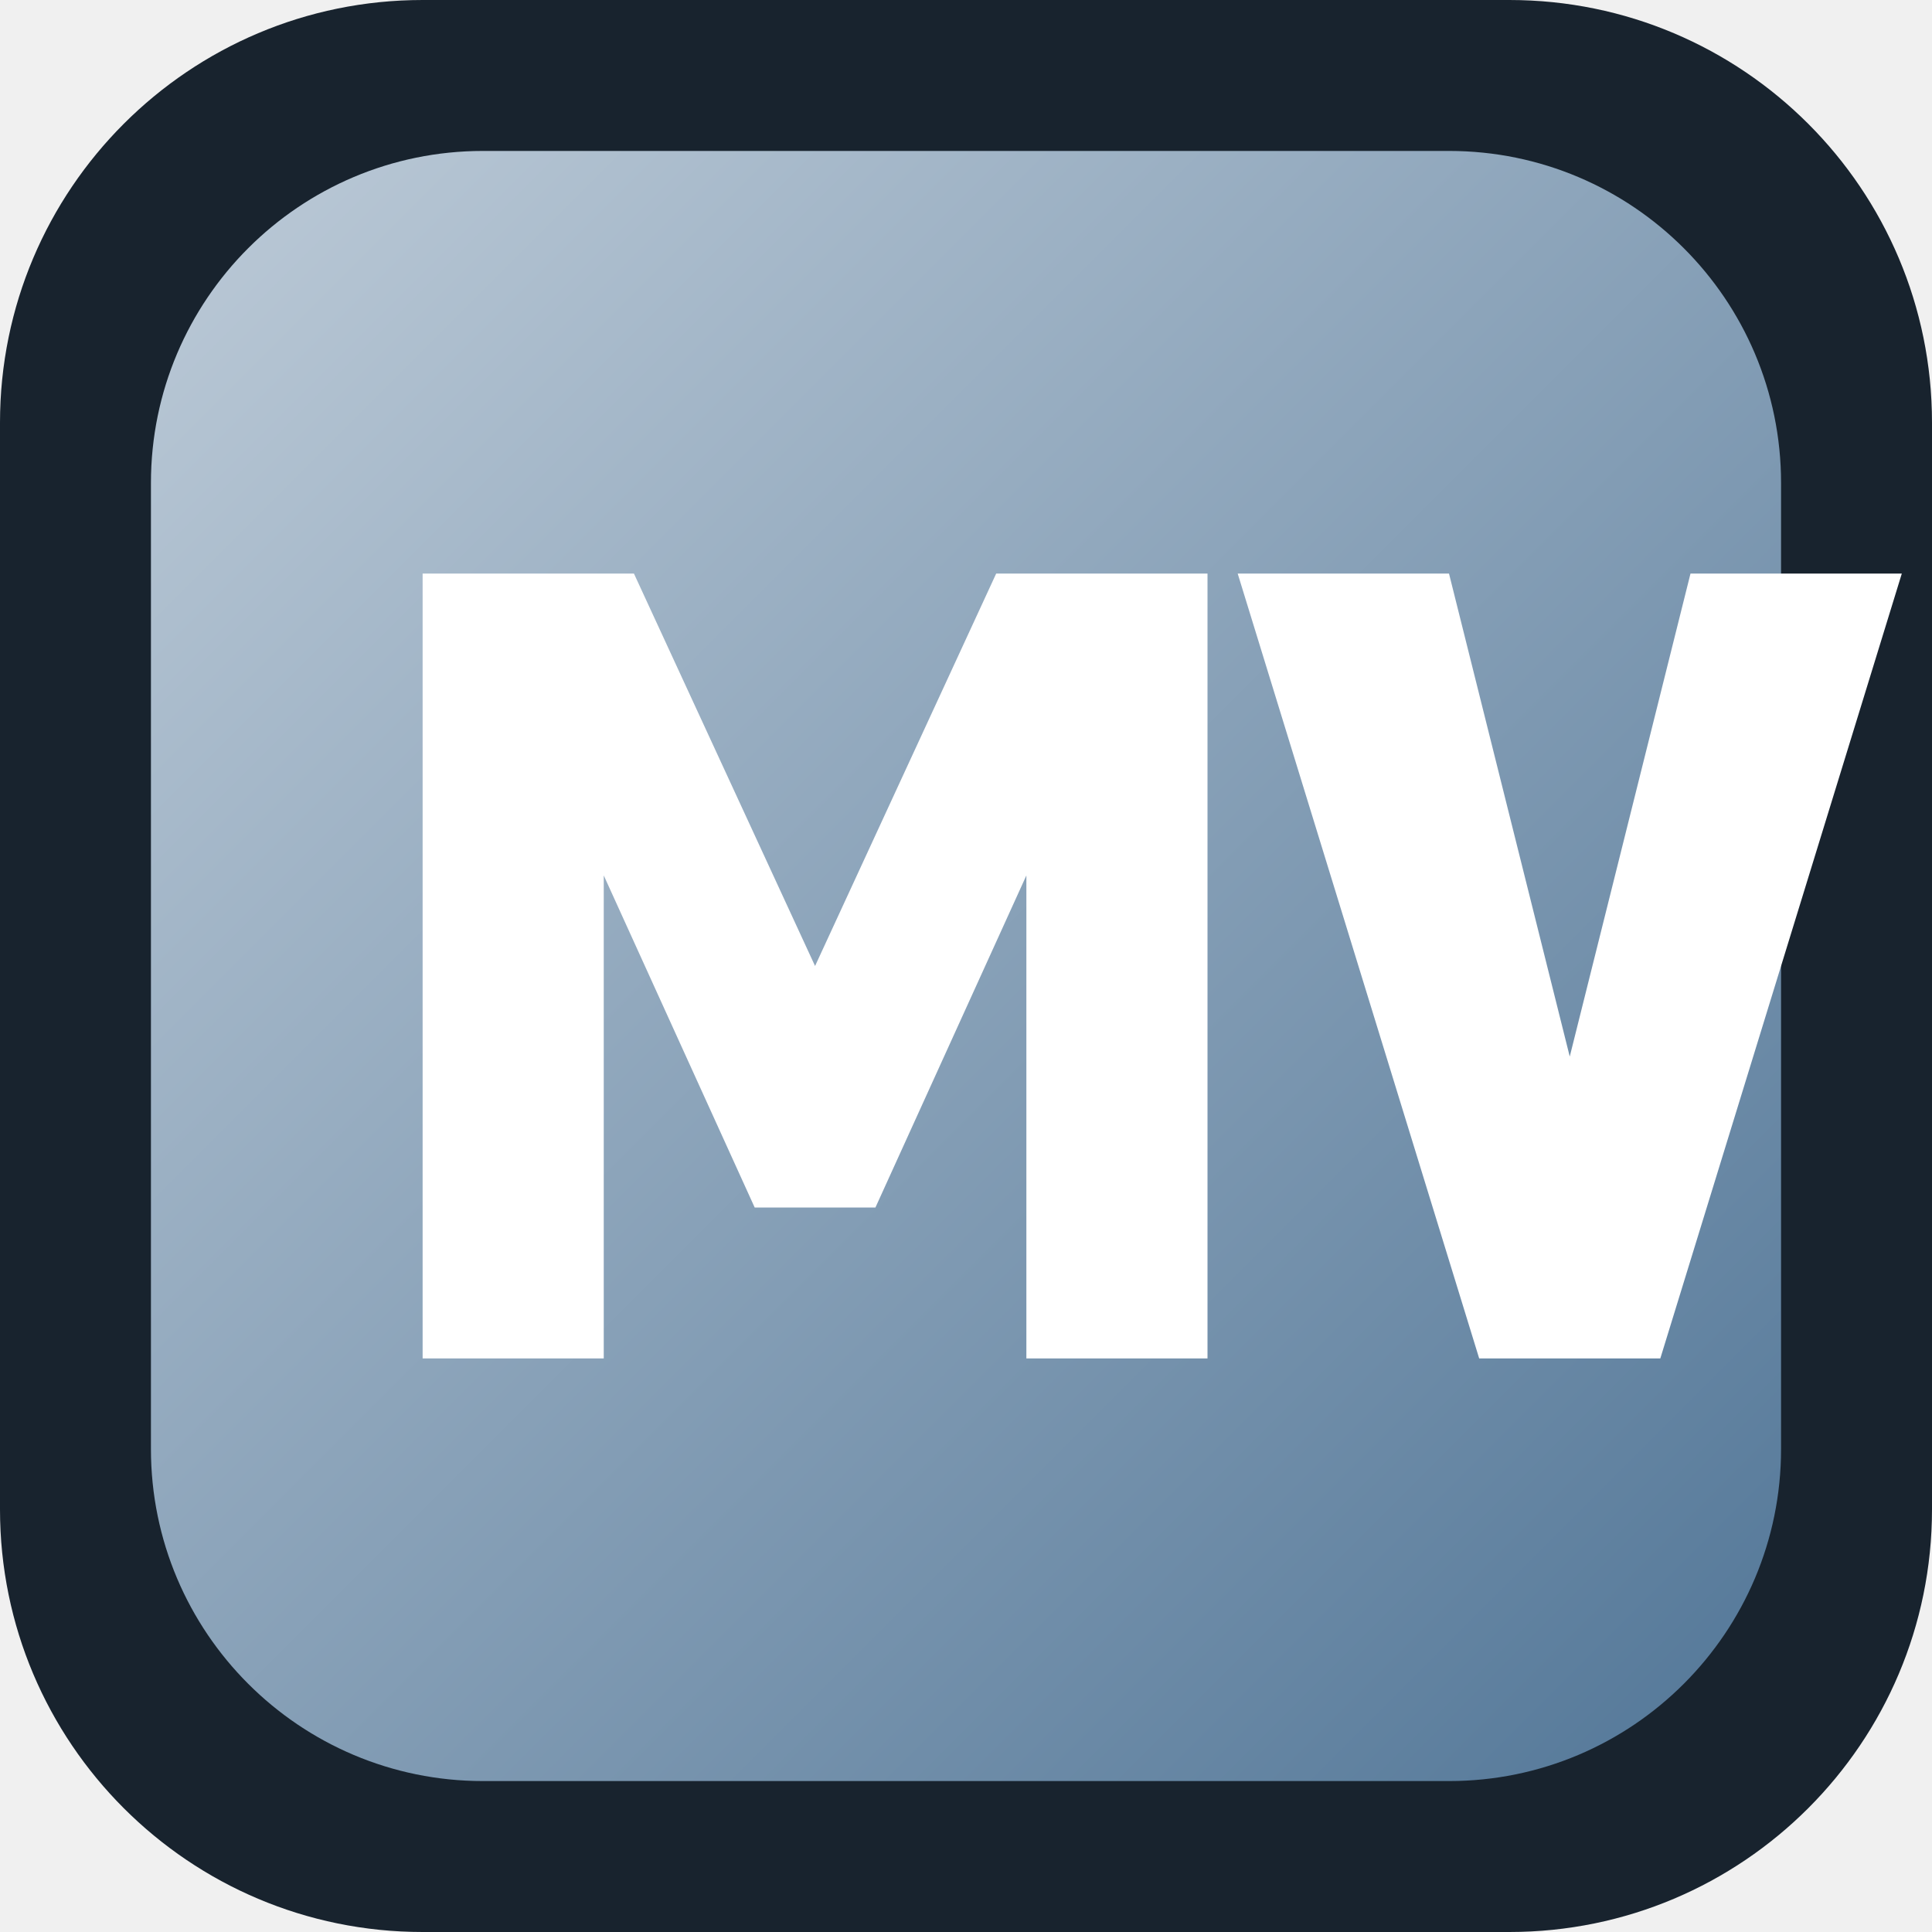
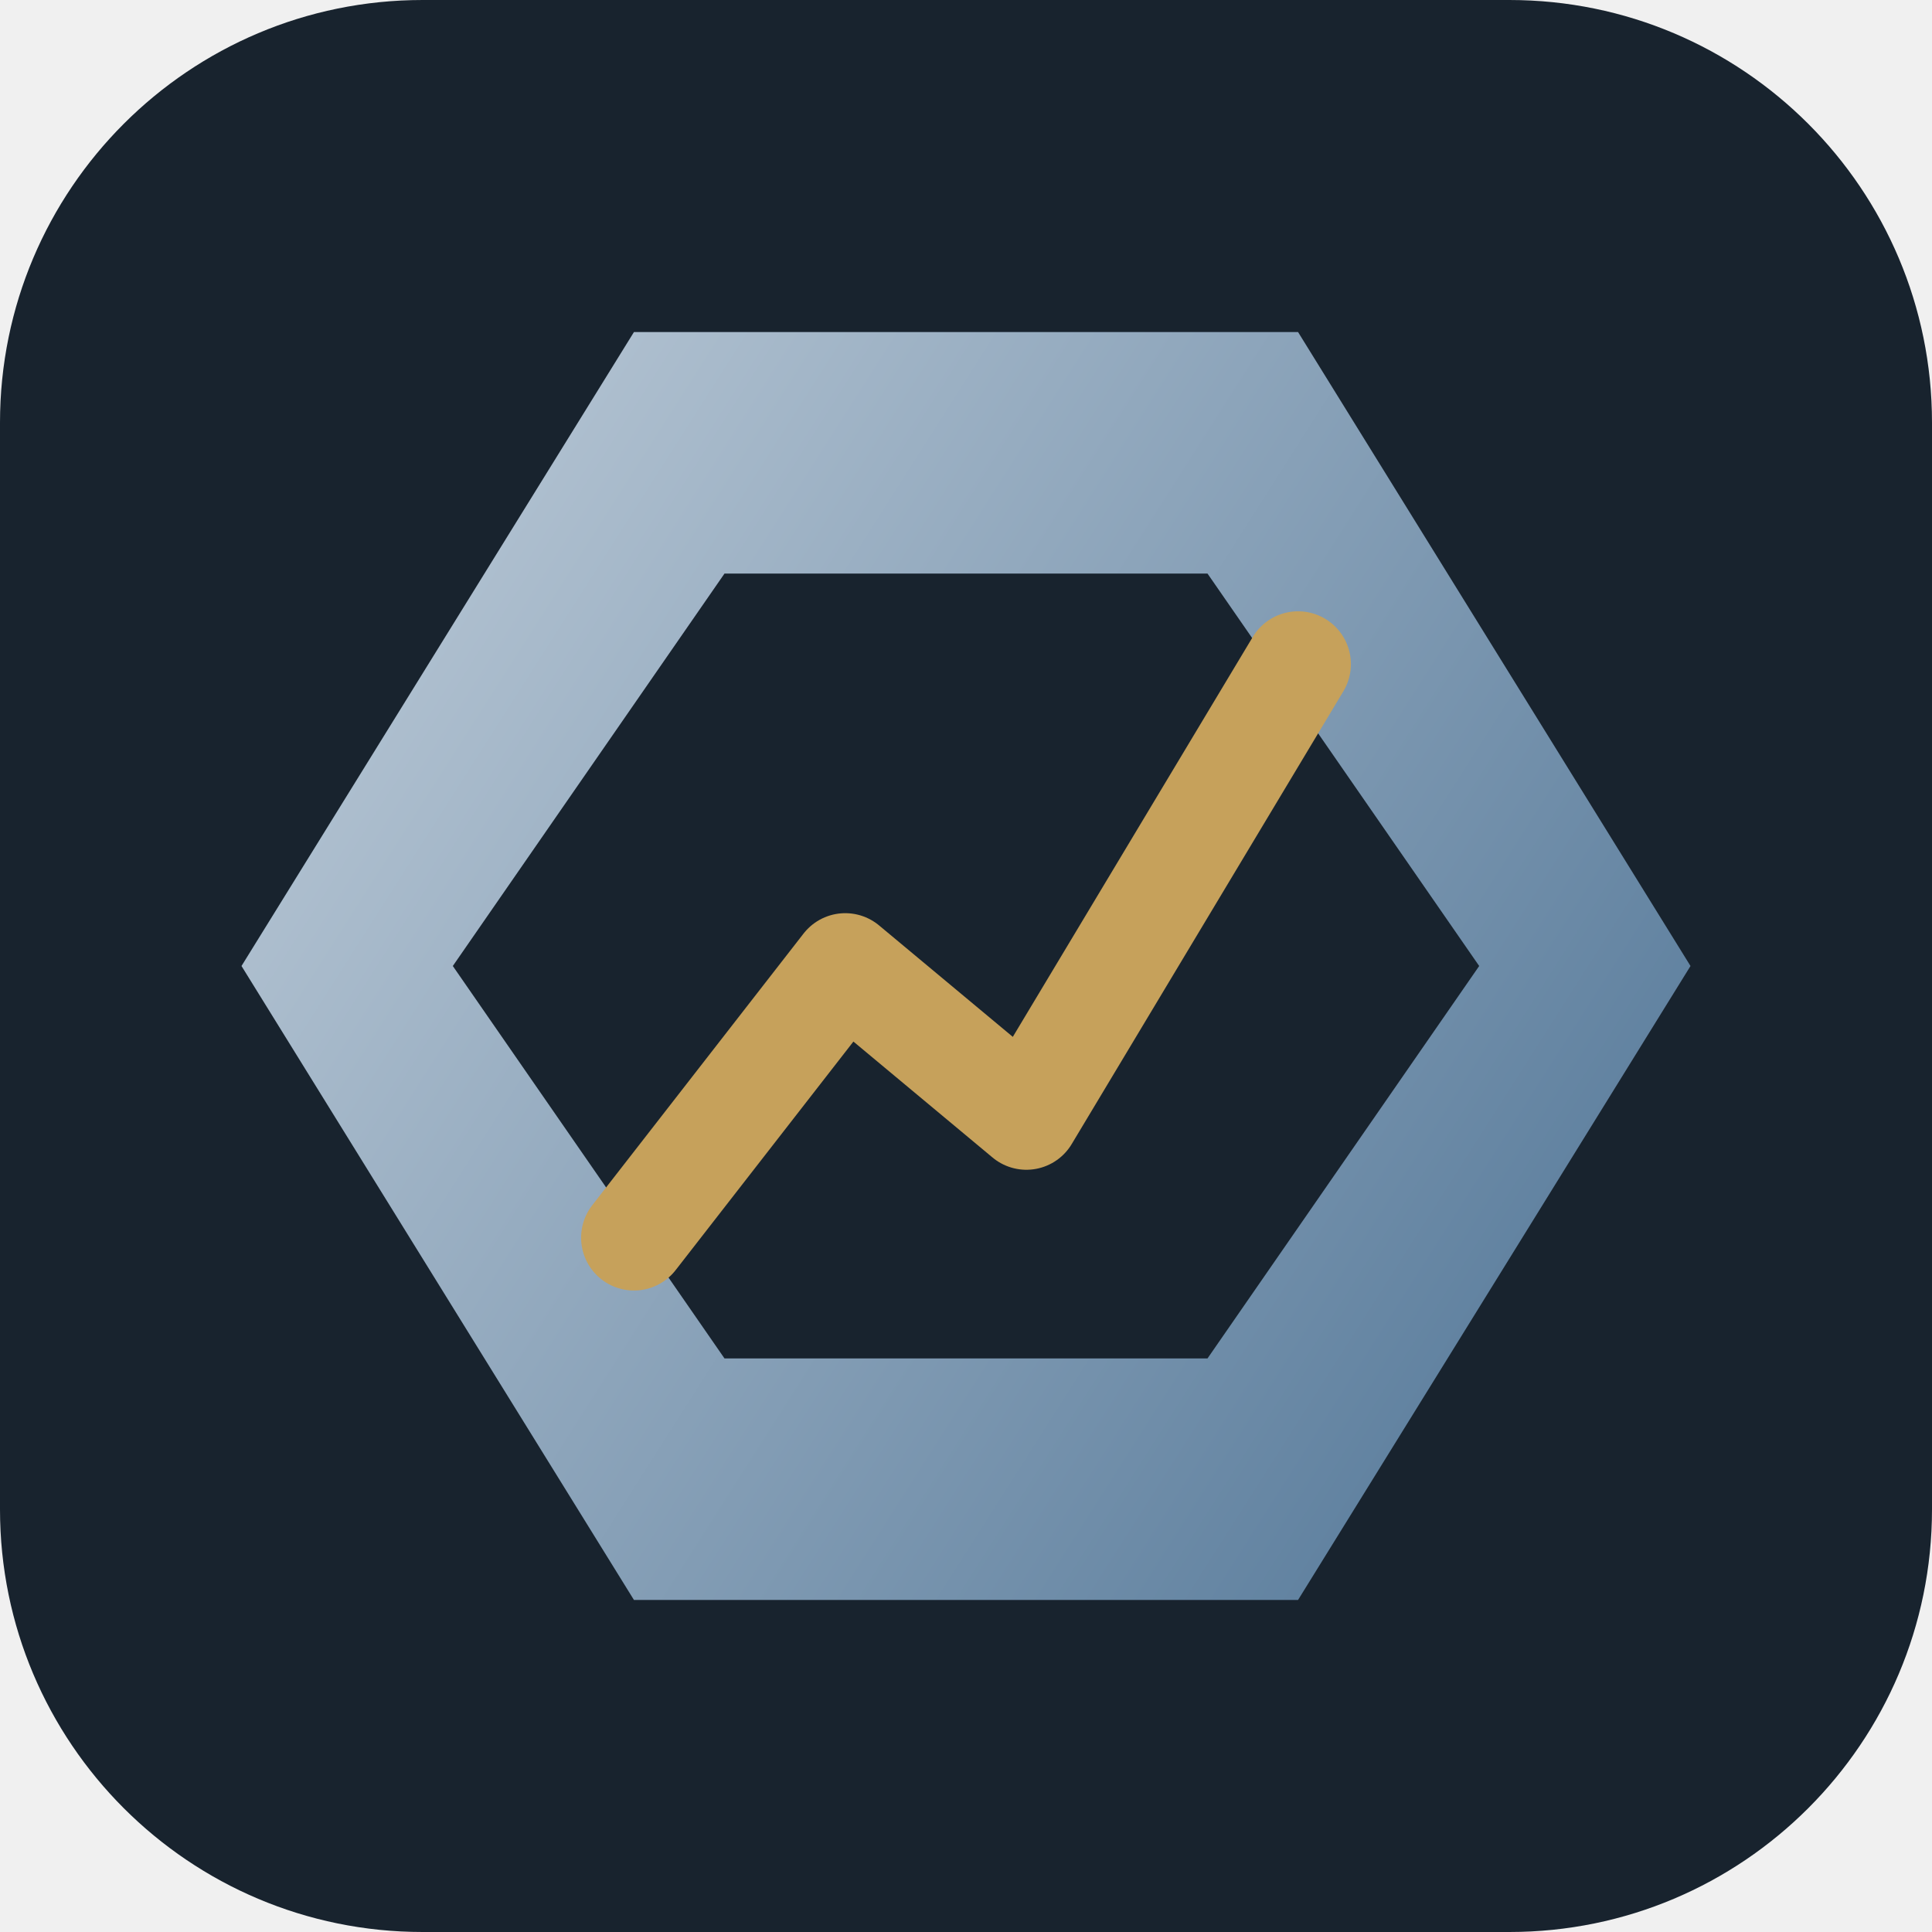
<svg xmlns="http://www.w3.org/2000/svg" viewBox="0 0 64 64">
  <defs>
-     <linearGradient id="brand" x1="8" y1="8" x2="56" y2="56" gradientUnits="userSpaceOnUse">
+     <linearGradient id="brand" x1="10" x2="54" y1="18" y2="46" gradientUnits="userSpaceOnUse">
      <stop stop-color="#b7c6d4" />
      <stop offset="1" stop-color="#587b9b" />
    </linearGradient>
  </defs>
  <rect width="64" height="64" rx="14" fill="#18232e" />
-   <rect x="5" y="5" width="54" height="54" rx="11" fill="url(#brand)" />
-   <path fill="#fff" d="M14 19h7l6 13 6-13h7v26h-6V29l-5 11h-4l-5-11v16h-6V19Zm27 0h7l4 16 4-16h7l-8 26h-6l-8-26Z" />
+   <path d="M8 32 21 11h22l13 21-13 21H21L8 32Z" fill="url(#brand)" />
+   <path d="m15 32 9-13h16l9 13-9 13H24L15 32Z" fill="#18232e" />
+   <path d="m21 41 7-9 6 5 9-15" fill="none" stroke="#c6a15b" stroke-linecap="round" stroke-linejoin="round" stroke-width="3.5" />
</svg>
